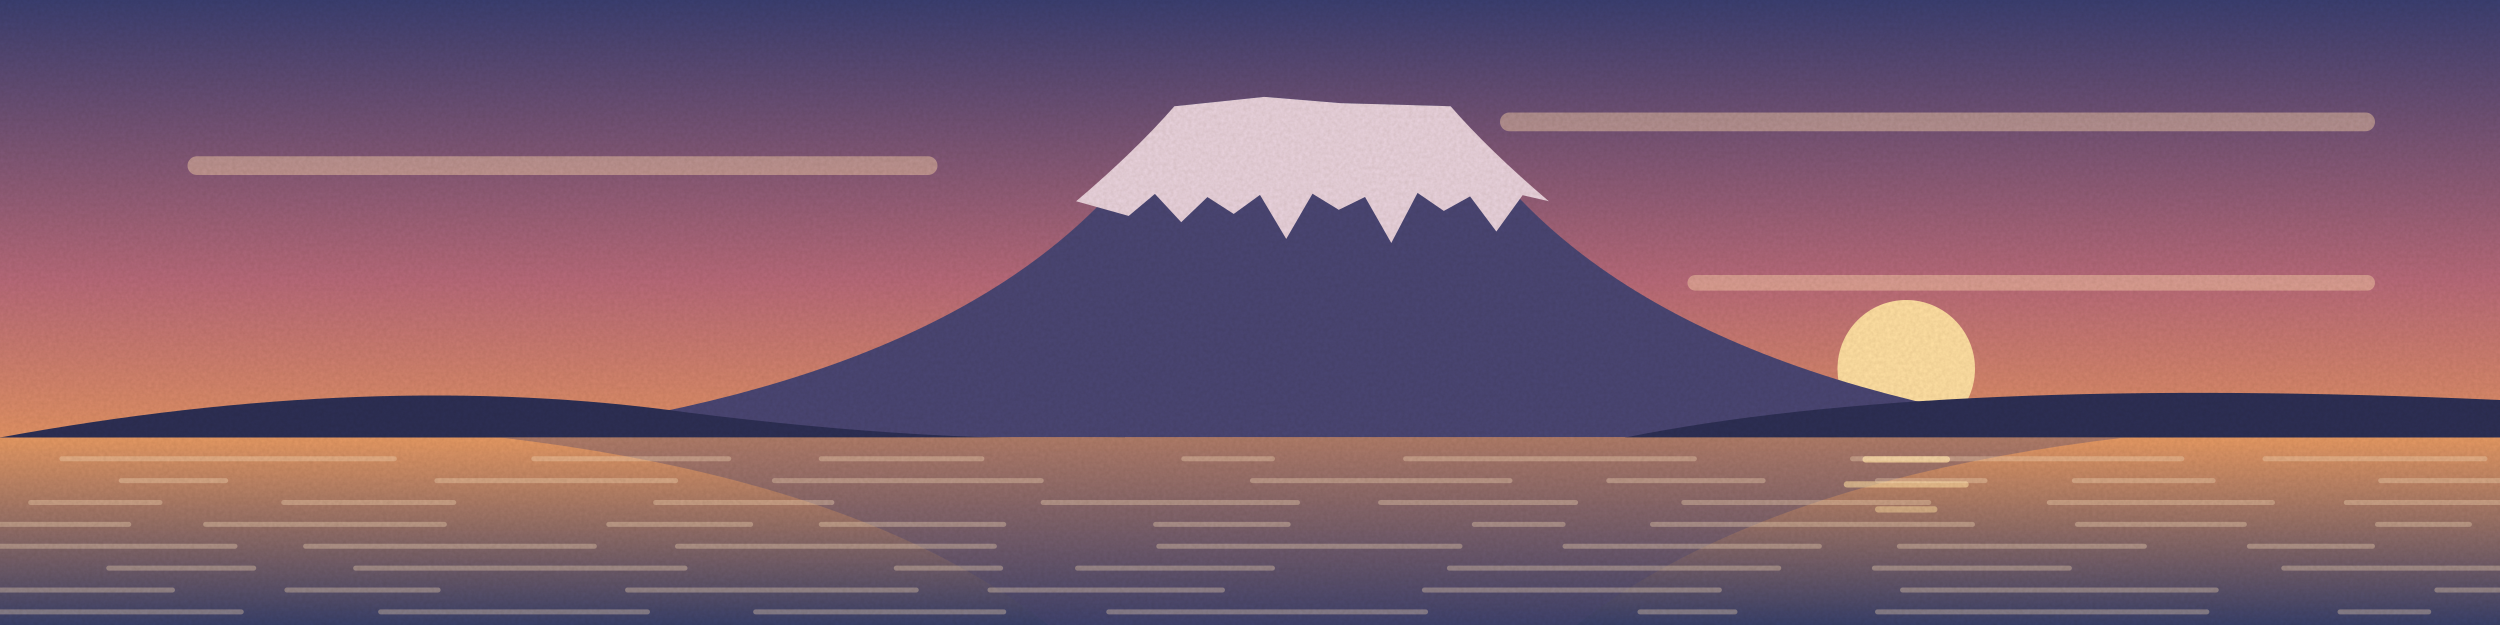
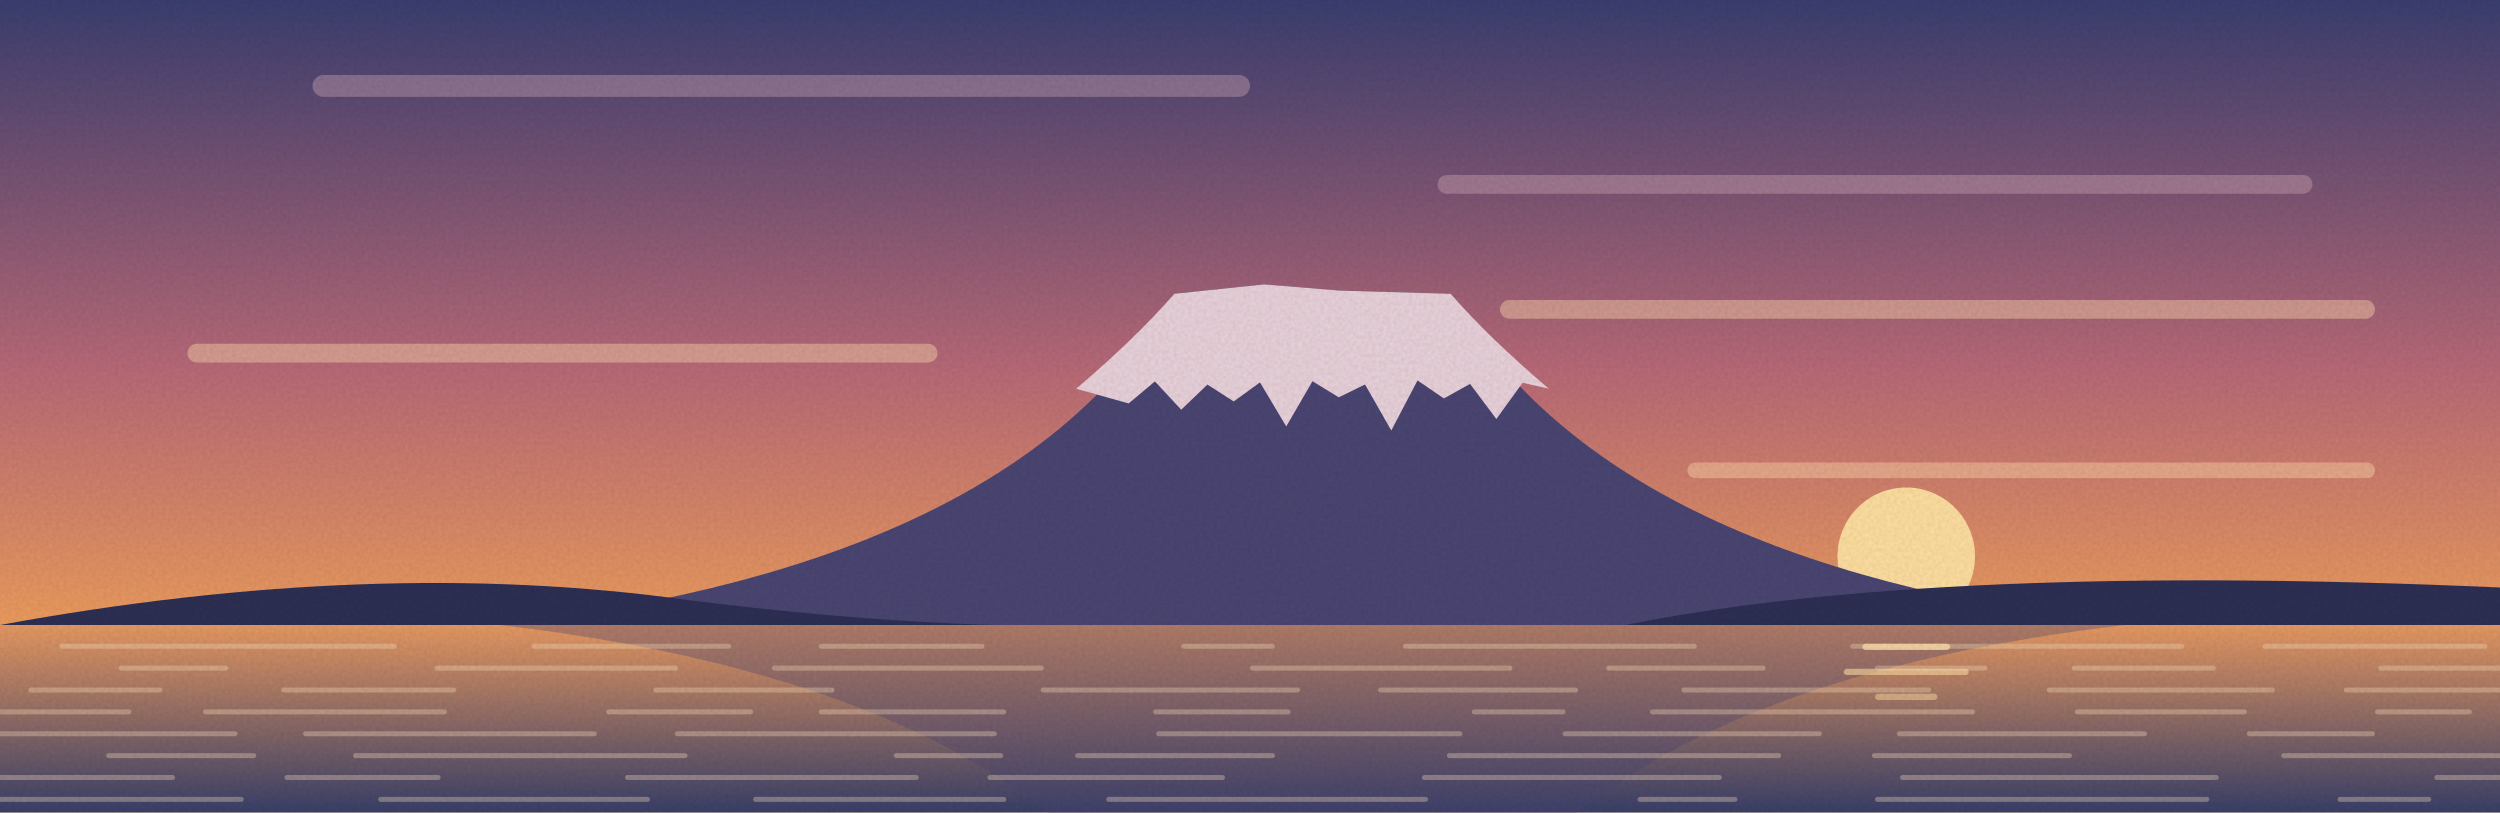
- <svg xmlns="http://www.w3.org/2000/svg" width="800" height="200" viewBox="0 0 800 200" preserveAspectRatio="xMidYMax slice">
+ <svg xmlns="http://www.w3.org/2000/svg" width="800" height="260" viewBox="0 -60 800 260" preserveAspectRatio="xMidYMax slice">
  <defs>
    <filter id="il-grain" x="0" y="0" width="100%" height="100%">
      <feTurbulence type="fractalNoise" baseFrequency=".85" numOctaves="2" stitchTiles="stitch" />
      <feColorMatrix type="matrix" values="0 0 0 0 .45  0 0 0 0 .38  0 0 0 0 .3  0 0 0 .55 0" />
    </filter>
    <linearGradient id="d4s" x1="0" y1="0" x2="0" y2="1">
      <stop offset="0" stop-color="#3b3f72" />
      <stop offset="0.45" stop-color="#b86a7a" />
      <stop offset="0.8" stop-color="#f2a25c" />
      <stop offset="1" stop-color="#f7cf86" />
    </linearGradient>
    <linearGradient id="d4w" x1="0" y1="0" x2="0" y2="1">
      <stop offset="0" stop-color="#e79a64" />
      <stop offset="1" stop-color="#39406b" />
    </linearGradient>
  </defs>
-   <rect width="800" height="200" fill="url(#d4s)" />
+   <rect y="-60" width="800" height="260" fill="url(#d4s)" />
+   <g transform="translate(0 30)">
+     <rect x="100" y="-66" width="300" height="7" rx="3.5" fill="#e6b9c4" opacity="0.35" />
+     <rect x="460" y="-34" width="280" height="6" rx="3.0" fill="#e6b9c4" opacity="0.35" />
+   </g>
  <circle cx="610" cy="118" r="22" fill="#ffe0a3" />
  <rect x="60" y="50" width="240" height="6" rx="3.0" fill="#ffd9b0" opacity="0.45" />
  <rect x="480" y="36" width="280" height="6" rx="3.0" fill="#ffd9b0" opacity="0.45" />
  <rect x="540" y="88" width="220" height="5" rx="2.5" fill="#ffd9b0" opacity="0.45" />
  <path d="M160.0 140 Q326.4 120.56 375.8 34 L404.53 31 L428.84 33 L464.2 34 Q513.6 120.56 680.0 140 Z" fill="#4a4674" />
  <path d="M375.8 34 L404.53 31 L428.84 33 L464.2 34 Q476.57 48.2 495.637 64.4 L487.233 62.463 L478.829 74.085 L470.425 62.852 L462.021 67.497 L453.617 61.728 L445.212 77.759 L436.808 63.028 L428.404 67.145 L420.0 61.987 L411.596 76.467 L403.192 62.369 L394.788 68.462 L386.383 63.06 L377.979 71.099 L369.575 62.05 L361.171 69.099 L344.363 64.4 Q363.43 48.2 375.8 34 Z" fill="#e9d3de" />
  <path d="M0 140 Q120 118 220 132 Q300 142 360 140 L360 142 L0 142 Z" fill="#2d2f55" />
  <path d="M520 140 Q620 120 800 128 L800 142 L520 142 Z" fill="#2d2f55" />
  <rect y="140" width="800" height="60" fill="url(#d4w)" />
  <g opacity=".35" transform="translate(0 280) scale(1 -1)">
    <path d="M160.0 140 Q326.4 120.56 375.8 34 L404.53 31 L428.84 33 L464.2 34 Q513.6 120.56 680.0 140 Z" fill="#4a4674" />
    <path d="M375.8 34 L404.53 31 L428.84 33 L464.2 34 Q476.57 48.2 495.637 64.4 L487.233 62.463 L478.829 74.085 L470.425 62.852 L462.021 67.497 L453.617 61.728 L445.212 77.759 L436.808 63.028 L428.404 67.145 L420.0 61.987 L411.596 76.467 L403.192 62.369 L394.788 68.462 L386.383 63.06 L377.979 71.099 L369.575 62.05 L361.171 69.099 L344.363 64.4 Q363.43 48.2 375.8 34 Z" fill="#e9d3de" />
  </g>
  <rect x="596" y="146" width="28" height="2" rx="1" fill="#ffe0a3" opacity=".8" />
  <rect x="590" y="154" width="40" height="2" rx="1" fill="#ffe0a3" opacity=".6" />
  <rect x="600" y="162" width="20" height="2" rx="1" fill="#ffe0a3" opacity=".5" />
  <rect x="19" y="146" width="108" height="1.6" rx=".8" fill="#fbe2c0" opacity="0.35" />
  <rect x="170" y="146" width="64" height="1.6" rx=".8" fill="#fbe2c0" opacity="0.35" />
  <rect x="262" y="146" width="53" height="1.6" rx=".8" fill="#fbe2c0" opacity="0.35" />
  <rect x="378" y="146" width="30" height="1.6" rx=".8" fill="#fbe2c0" opacity="0.35" />
  <rect x="449" y="146" width="94" height="1.6" rx=".8" fill="#fbe2c0" opacity="0.35" />
  <rect x="592" y="146" width="107" height="1.6" rx=".8" fill="#fbe2c0" opacity="0.35" />
  <rect x="724" y="146" width="72" height="1.6" rx=".8" fill="#fbe2c0" opacity="0.35" />
  <rect x="38" y="153" width="35" height="1.6" rx=".8" fill="#fbe2c0" opacity="0.35" />
  <rect x="139" y="153" width="78" height="1.6" rx=".8" fill="#fbe2c0" opacity="0.35" />
  <rect x="247" y="153" width="87" height="1.6" rx=".8" fill="#fbe2c0" opacity="0.35" />
  <rect x="400" y="153" width="84" height="1.6" rx=".8" fill="#fbe2c0" opacity="0.35" />
  <rect x="514" y="153" width="51" height="1.6" rx=".8" fill="#fbe2c0" opacity="0.35" />
  <rect x="600" y="153" width="36" height="1.6" rx=".8" fill="#fbe2c0" opacity="0.35" />
  <rect x="663" y="153" width="46" height="1.6" rx=".8" fill="#fbe2c0" opacity="0.35" />
  <rect x="761" y="153" width="105" height="1.6" rx=".8" fill="#fbe2c0" opacity="0.35" />
  <rect x="9" y="160" width="43" height="1.6" rx=".8" fill="#fbe2c0" opacity="0.35" />
  <rect x="90" y="160" width="56" height="1.6" rx=".8" fill="#fbe2c0" opacity="0.35" />
  <rect x="209" y="160" width="58" height="1.6" rx=".8" fill="#fbe2c0" opacity="0.35" />
  <rect x="333" y="160" width="83" height="1.6" rx=".8" fill="#fbe2c0" opacity="0.35" />
  <rect x="441" y="160" width="64" height="1.6" rx=".8" fill="#fbe2c0" opacity="0.35" />
  <rect x="538" y="160" width="80" height="1.6" rx=".8" fill="#fbe2c0" opacity="0.35" />
  <rect x="655" y="160" width="73" height="1.6" rx=".8" fill="#fbe2c0" opacity="0.35" />
  <rect x="750" y="160" width="55" height="1.6" rx=".8" fill="#fbe2c0" opacity="0.35" />
  <rect x="-40" y="167" width="82" height="1.6" rx=".8" fill="#fbe2c0" opacity="0.35" />
  <rect x="65" y="167" width="78" height="1.6" rx=".8" fill="#fbe2c0" opacity="0.35" />
  <rect x="194" y="167" width="47" height="1.6" rx=".8" fill="#fbe2c0" opacity="0.35" />
  <rect x="262" y="167" width="60" height="1.6" rx=".8" fill="#fbe2c0" opacity="0.35" />
  <rect x="369" y="167" width="44" height="1.6" rx=".8" fill="#fbe2c0" opacity="0.35" />
  <rect x="471" y="167" width="30" height="1.6" rx=".8" fill="#fbe2c0" opacity="0.35" />
  <rect x="528" y="167" width="104" height="1.6" rx=".8" fill="#fbe2c0" opacity="0.35" />
  <rect x="664" y="167" width="55" height="1.6" rx=".8" fill="#fbe2c0" opacity="0.35" />
  <rect x="760" y="167" width="31" height="1.6" rx=".8" fill="#fbe2c0" opacity="0.35" />
  <rect x="-23" y="174" width="99" height="1.6" rx=".8" fill="#fbe2c0" opacity="0.35" />
  <rect x="97" y="174" width="94" height="1.6" rx=".8" fill="#fbe2c0" opacity="0.35" />
  <rect x="216" y="174" width="103" height="1.6" rx=".8" fill="#fbe2c0" opacity="0.35" />
  <rect x="370" y="174" width="98" height="1.6" rx=".8" fill="#fbe2c0" opacity="0.35" />
  <rect x="500" y="174" width="83" height="1.6" rx=".8" fill="#fbe2c0" opacity="0.35" />
  <rect x="607" y="174" width="80" height="1.6" rx=".8" fill="#fbe2c0" opacity="0.35" />
  <rect x="719" y="174" width="41" height="1.6" rx=".8" fill="#fbe2c0" opacity="0.35" />
  <rect x="34" y="181" width="48" height="1.6" rx=".8" fill="#fbe2c0" opacity="0.35" />
  <rect x="113" y="181" width="107" height="1.6" rx=".8" fill="#fbe2c0" opacity="0.35" />
  <rect x="286" y="181" width="35" height="1.6" rx=".8" fill="#fbe2c0" opacity="0.35" />
  <rect x="344" y="181" width="64" height="1.6" rx=".8" fill="#fbe2c0" opacity="0.35" />
  <rect x="463" y="181" width="107" height="1.6" rx=".8" fill="#fbe2c0" opacity="0.35" />
  <rect x="599" y="181" width="64" height="1.6" rx=".8" fill="#fbe2c0" opacity="0.35" />
  <rect x="730" y="181" width="103" height="1.6" rx=".8" fill="#fbe2c0" opacity="0.35" />
  <rect x="-25" y="188" width="81" height="1.6" rx=".8" fill="#fbe2c0" opacity="0.35" />
  <rect x="91" y="188" width="50" height="1.6" rx=".8" fill="#fbe2c0" opacity="0.35" />
  <rect x="200" y="188" width="94" height="1.6" rx=".8" fill="#fbe2c0" opacity="0.35" />
  <rect x="316" y="188" width="76" height="1.6" rx=".8" fill="#fbe2c0" opacity="0.35" />
  <rect x="455" y="188" width="96" height="1.6" rx=".8" fill="#fbe2c0" opacity="0.35" />
  <rect x="608" y="188" width="102" height="1.6" rx=".8" fill="#fbe2c0" opacity="0.35" />
  <rect x="779" y="188" width="41" height="1.6" rx=".8" fill="#fbe2c0" opacity="0.35" />
  <rect x="-26" y="195" width="104" height="1.6" rx=".8" fill="#fbe2c0" opacity="0.35" />
  <rect x="121" y="195" width="87" height="1.6" rx=".8" fill="#fbe2c0" opacity="0.35" />
  <rect x="241" y="195" width="81" height="1.6" rx=".8" fill="#fbe2c0" opacity="0.35" />
  <rect x="354" y="195" width="103" height="1.6" rx=".8" fill="#fbe2c0" opacity="0.35" />
  <rect x="524" y="195" width="32" height="1.6" rx=".8" fill="#fbe2c0" opacity="0.35" />
  <rect x="600" y="195" width="107" height="1.6" rx=".8" fill="#fbe2c0" opacity="0.35" />
  <rect x="748" y="195" width="30" height="1.6" rx=".8" fill="#fbe2c0" opacity="0.35" />
-   <rect width="800" height="200" filter="url(#il-grain)" opacity=".5" style="mix-blend-mode:multiply" />
+   <rect y="-60" width="800" height="260" filter="url(#il-grain)" opacity=".5" style="mix-blend-mode:multiply" />
</svg>
